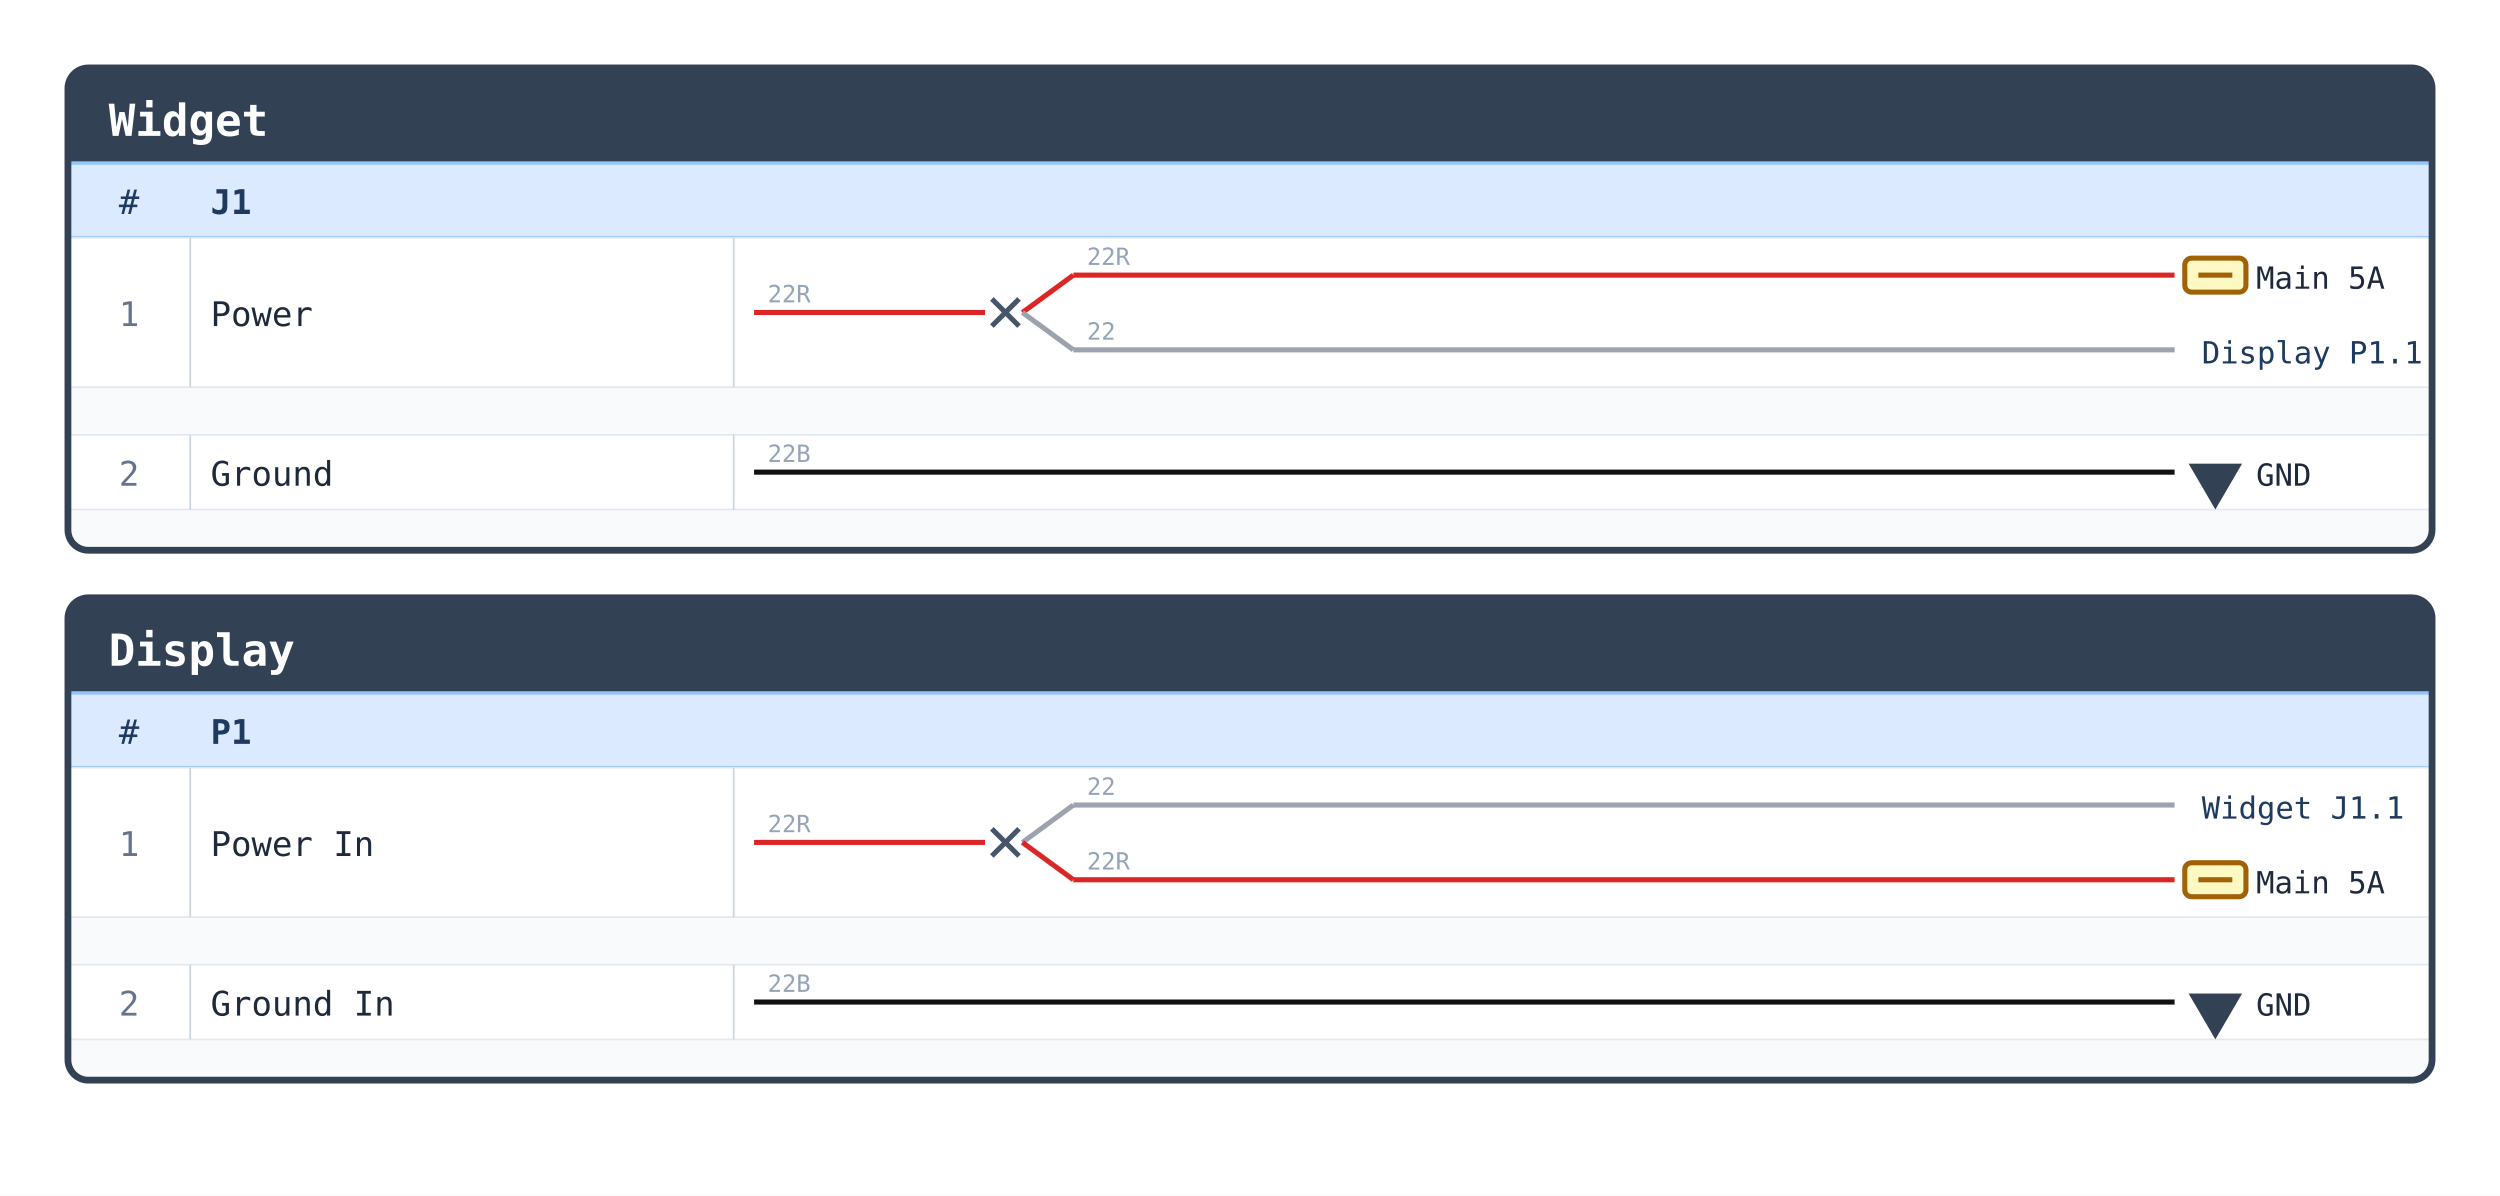
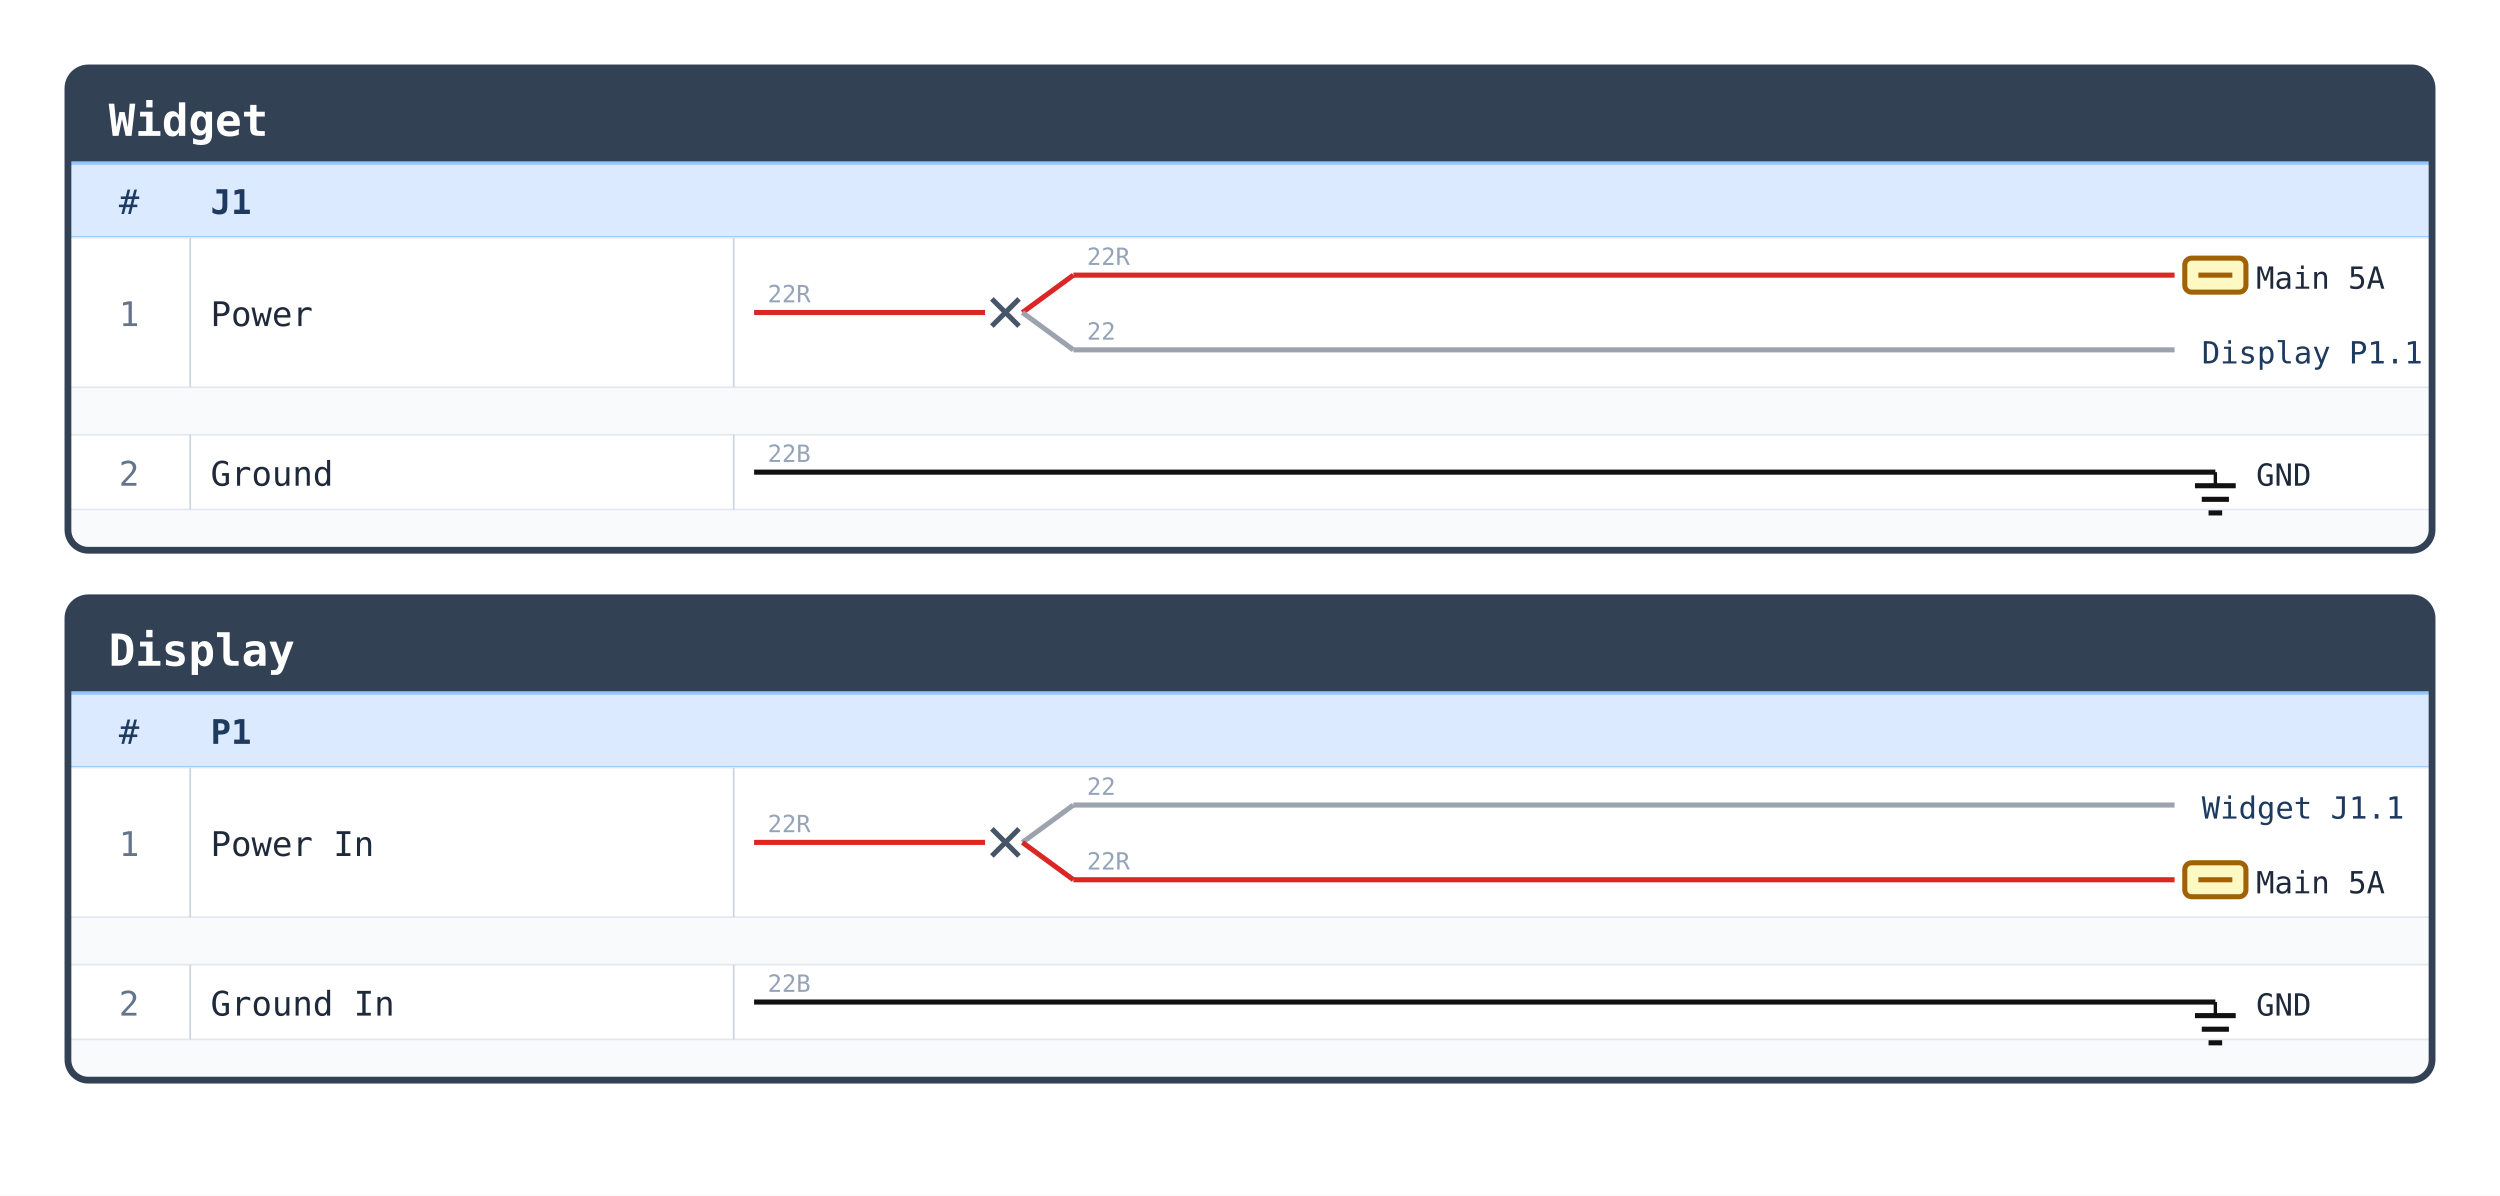
<svg xmlns="http://www.w3.org/2000/svg" width="736" height="352" viewBox="0 0 736 352">
  <defs>
</defs>
  <style>a.pin-link { cursor: pointer; } a.pin-link:hover rect { fill: #bfdbfe; fill-opacity: 0.45; } [id^='pr-'] { scroll-margin-top: 56px; }</style>
  <rect x="0" y="0" width="736" height="352" fill="white" />
  <rect x="20" y="20" width="696" height="142" rx="6" fill="#f8fafc" stroke="none" />
  <g id="sh-comp-20">
    <rect x="20" y="20" width="696" height="28" rx="6" fill="#334155" />
    <rect x="20" y="42" width="696" height="6" fill="#334155" />
    <text x="32" y="40" font-size="13" fill="white" font-weight="bold" font-family="ui-monospace, monospace">Widget</text>
  </g>
  <g id="sh-conn-48">
    <rect x="20" y="48" width="696" height="22" fill="#dbeafe" stroke="#93c5fd" stroke-width="1" />
    <text x="38.0" y="63" font-size="10" text-anchor="middle" fill="#1e3a5f" font-family="ui-monospace, monospace">#</text>
    <text x="62" y="63" font-size="10" fill="#1e3a5f" font-weight="bold" font-family="ui-monospace, monospace">J1</text>
  </g>
  <rect x="20" y="70" width="696" height="44" fill="#ffffff" stroke="#e2e8f0" stroke-width="0.5" id="pr-Widget-J1-1" />
  <path d="M56,70 L56,114" stroke="#cbd5e1" stroke-width="0.5" />
  <path d="M216,70 L216,114" stroke="#cbd5e1" stroke-width="0.5" />
  <text x="38.0" y="96.0" font-size="10" text-anchor="middle" fill="#64748b" font-family="ui-monospace, monospace">1</text>
  <text x="62" y="96.0" font-size="10" fill="#1e293b" font-family="ui-monospace, monospace">Power</text>
  <path d="M222,92.0 L290,92.0" stroke="#dc2626" stroke-width="1.5" />
  <text x="226" y="89.0" font-size="7" fill="#94a3b8" font-family="ui-monospace, monospace">22R</text>
  <path d="M292,88.0 L300,96.0" stroke="#475569" stroke-width="1.5" />
  <path d="M300,88.0 L292,96.0" stroke="#475569" stroke-width="1.5" />
  <path d="M301,92.0 L316,81.0" stroke="#dc2626" stroke-width="1.5" />
  <path d="M316,81.0 L640.2,81.0" stroke="#dc2626" stroke-width="1.5" />
  <text x="320" y="78.0" font-size="7" fill="#94a3b8" font-family="ui-monospace, monospace">22R</text>
  <rect x="643.2" y="76.0" width="18" height="10" rx="2" fill="#fef9c3" stroke="#a16207" stroke-width="1.5" />
  <path d="M647.2,81.0 L657.2,81.0" stroke="#a16207" stroke-width="1.5" />
  <text x="664.2" y="85.0" font-size="9" fill="#1e293b" font-family="ui-monospace, monospace">Main 5A</text>
  <path d="M301,92.0 L316,103.0" stroke="#9ca3af" stroke-width="1.5" />
  <path d="M316,103.0 L640.2,103.0" stroke="#9ca3af" stroke-width="1.5" />
  <text x="320" y="100.0" font-size="7" fill="#94a3b8" font-family="ui-monospace, monospace">22</text>
  <text x="648.2" y="107.0" font-size="9" fill="#1e3a5f" font-family="ui-monospace, monospace">Display P1.1</text>
  <rect x="20" y="128" width="696" height="22" fill="#ffffff" stroke="#e2e8f0" stroke-width="0.5" id="pr-Widget-J1-2" />
  <path d="M56,128 L56,150" stroke="#cbd5e1" stroke-width="0.5" />
  <path d="M216,128 L216,150" stroke="#cbd5e1" stroke-width="0.5" />
  <text x="38.0" y="143.0" font-size="10" text-anchor="middle" fill="#64748b" font-family="ui-monospace, monospace">2</text>
  <text x="62" y="143.0" font-size="10" fill="#1e293b" font-family="ui-monospace, monospace">Ground</text>
-   <path d="M222,139.0 L640.2,139.0" stroke="#111111" stroke-width="1.5" />
+   <path d="M222,139.0 L652.2,139.0" stroke="#111111" stroke-width="1.5" />
  <text x="226" y="136.0" font-size="7" fill="#94a3b8" font-family="ui-monospace, monospace">22B</text>
-   <path d="M652.2,149.0 L645.2,137.0 L659.2,137.0 Z" fill="#334155" stroke="#334155" stroke-width="1" />
+   <path d="M652.2,139.0 L652.2,143.0" stroke="#111111" stroke-width="1" />
+   <path d="M646.2,143.0 L658.2,143.0" stroke="#111111" stroke-width="1.5" />
+   <path d="M648.2,147.0 L656.2,147.0" stroke="#111111" stroke-width="1.5" />
+   <path d="M650.2,151.0 L654.2,151.0" stroke="#111111" stroke-width="1.5" />
  <text x="664.2" y="143.0" font-size="9" fill="#1e293b" font-family="ui-monospace, monospace">GND</text>
  <rect x="20" y="20" width="696" height="142" rx="6" fill="none" stroke="#334155" stroke-width="2" />
  <rect x="20" y="176" width="696" height="142" rx="6" fill="#f8fafc" stroke="none" />
  <g id="sh-comp-176">
    <rect x="20" y="176" width="696" height="28" rx="6" fill="#334155" />
    <rect x="20" y="198" width="696" height="6" fill="#334155" />
    <text x="32" y="196" font-size="13" fill="white" font-weight="bold" font-family="ui-monospace, monospace">Display</text>
  </g>
  <g id="sh-conn-204">
    <rect x="20" y="204" width="696" height="22" fill="#dbeafe" stroke="#93c5fd" stroke-width="1" />
    <text x="38.0" y="219" font-size="10" text-anchor="middle" fill="#1e3a5f" font-family="ui-monospace, monospace">#</text>
    <text x="62" y="219" font-size="10" fill="#1e3a5f" font-weight="bold" font-family="ui-monospace, monospace">P1</text>
  </g>
  <rect x="20" y="226" width="696" height="44" fill="#ffffff" stroke="#e2e8f0" stroke-width="0.5" id="pr-Display-P1-1" />
  <path d="M56,226 L56,270" stroke="#cbd5e1" stroke-width="0.5" />
  <path d="M216,226 L216,270" stroke="#cbd5e1" stroke-width="0.5" />
  <text x="38.0" y="252.0" font-size="10" text-anchor="middle" fill="#64748b" font-family="ui-monospace, monospace">1</text>
  <text x="62" y="252.0" font-size="10" fill="#1e293b" font-family="ui-monospace, monospace">Power In</text>
  <path d="M222,248.0 L290,248.0" stroke="#dc2626" stroke-width="1.5" />
  <text x="226" y="245.0" font-size="7" fill="#94a3b8" font-family="ui-monospace, monospace">22R</text>
  <path d="M292,244.0 L300,252.0" stroke="#475569" stroke-width="1.5" />
  <path d="M300,244.0 L292,252.0" stroke="#475569" stroke-width="1.5" />
  <path d="M301,248.0 L316,237.0" stroke="#9ca3af" stroke-width="1.5" />
  <path d="M316,237.0 L640.2,237.0" stroke="#9ca3af" stroke-width="1.5" />
  <text x="320" y="234.0" font-size="7" fill="#94a3b8" font-family="ui-monospace, monospace">22</text>
  <text x="648.2" y="241.0" font-size="9" fill="#1e3a5f" font-family="ui-monospace, monospace">Widget J1.1</text>
  <path d="M301,248.0 L316,259.0" stroke="#dc2626" stroke-width="1.5" />
  <path d="M316,259.0 L640.2,259.0" stroke="#dc2626" stroke-width="1.5" />
  <text x="320" y="256.0" font-size="7" fill="#94a3b8" font-family="ui-monospace, monospace">22R</text>
  <rect x="643.2" y="254.0" width="18" height="10" rx="2" fill="#fef9c3" stroke="#a16207" stroke-width="1.5" />
  <path d="M647.2,259.0 L657.2,259.0" stroke="#a16207" stroke-width="1.5" />
  <text x="664.2" y="263.0" font-size="9" fill="#1e293b" font-family="ui-monospace, monospace">Main 5A</text>
  <rect x="20" y="284" width="696" height="22" fill="#ffffff" stroke="#e2e8f0" stroke-width="0.5" id="pr-Display-P1-2" />
  <path d="M56,284 L56,306" stroke="#cbd5e1" stroke-width="0.5" />
  <path d="M216,284 L216,306" stroke="#cbd5e1" stroke-width="0.5" />
  <text x="38.0" y="299.0" font-size="10" text-anchor="middle" fill="#64748b" font-family="ui-monospace, monospace">2</text>
  <text x="62" y="299.0" font-size="10" fill="#1e293b" font-family="ui-monospace, monospace">Ground In</text>
-   <path d="M222,295.0 L640.2,295.0" stroke="#111111" stroke-width="1.5" />
+   <path d="M222,295.0 L652.2,295.0" stroke="#111111" stroke-width="1.5" />
  <text x="226" y="292.0" font-size="7" fill="#94a3b8" font-family="ui-monospace, monospace">22B</text>
-   <path d="M652.2,305.0 L645.2,293.0 L659.2,293.0 Z" fill="#334155" stroke="#334155" stroke-width="1" />
+   <path d="M652.2,295.0 L652.2,299.0" stroke="#111111" stroke-width="1" />
+   <path d="M646.2,299.0 L658.2,299.0" stroke="#111111" stroke-width="1.5" />
+   <path d="M648.2,303.0 L656.2,303.0" stroke="#111111" stroke-width="1.5" />
+   <path d="M650.2,307.0 L654.2,307.0" stroke="#111111" stroke-width="1.5" />
  <text x="664.2" y="299.0" font-size="9" fill="#1e293b" font-family="ui-monospace, monospace">GND</text>
  <rect x="20" y="176" width="696" height="142" rx="6" fill="none" stroke="#334155" stroke-width="2" />
</svg>
